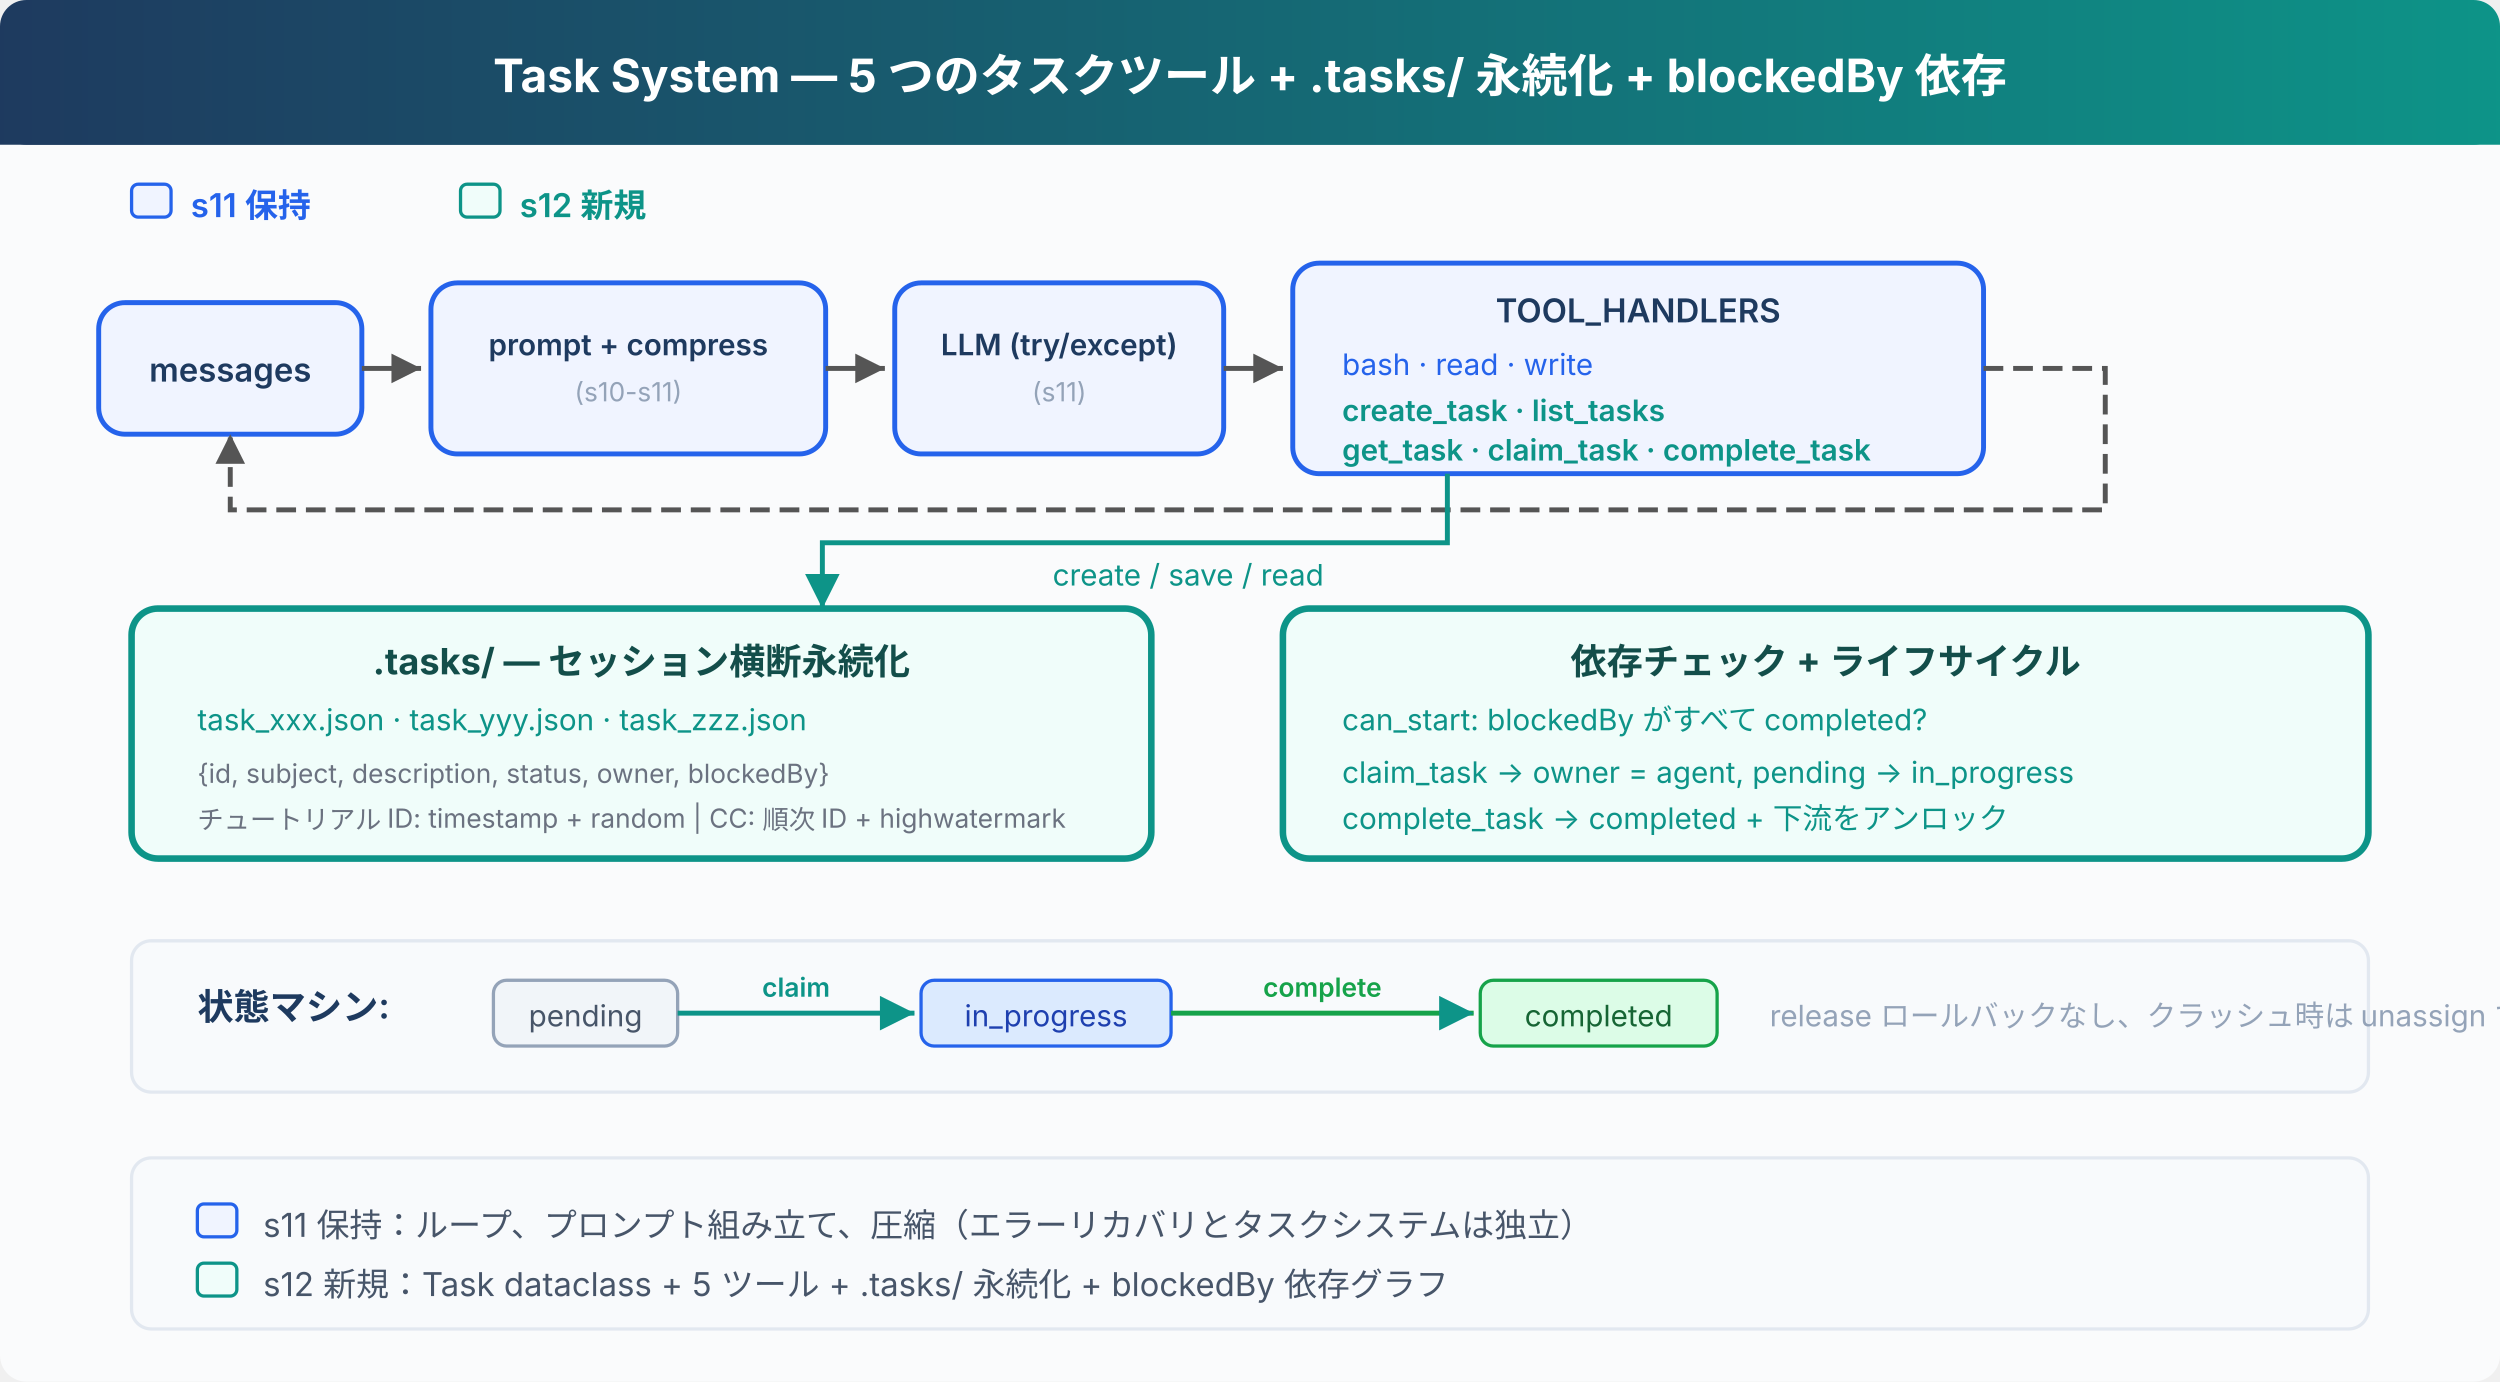
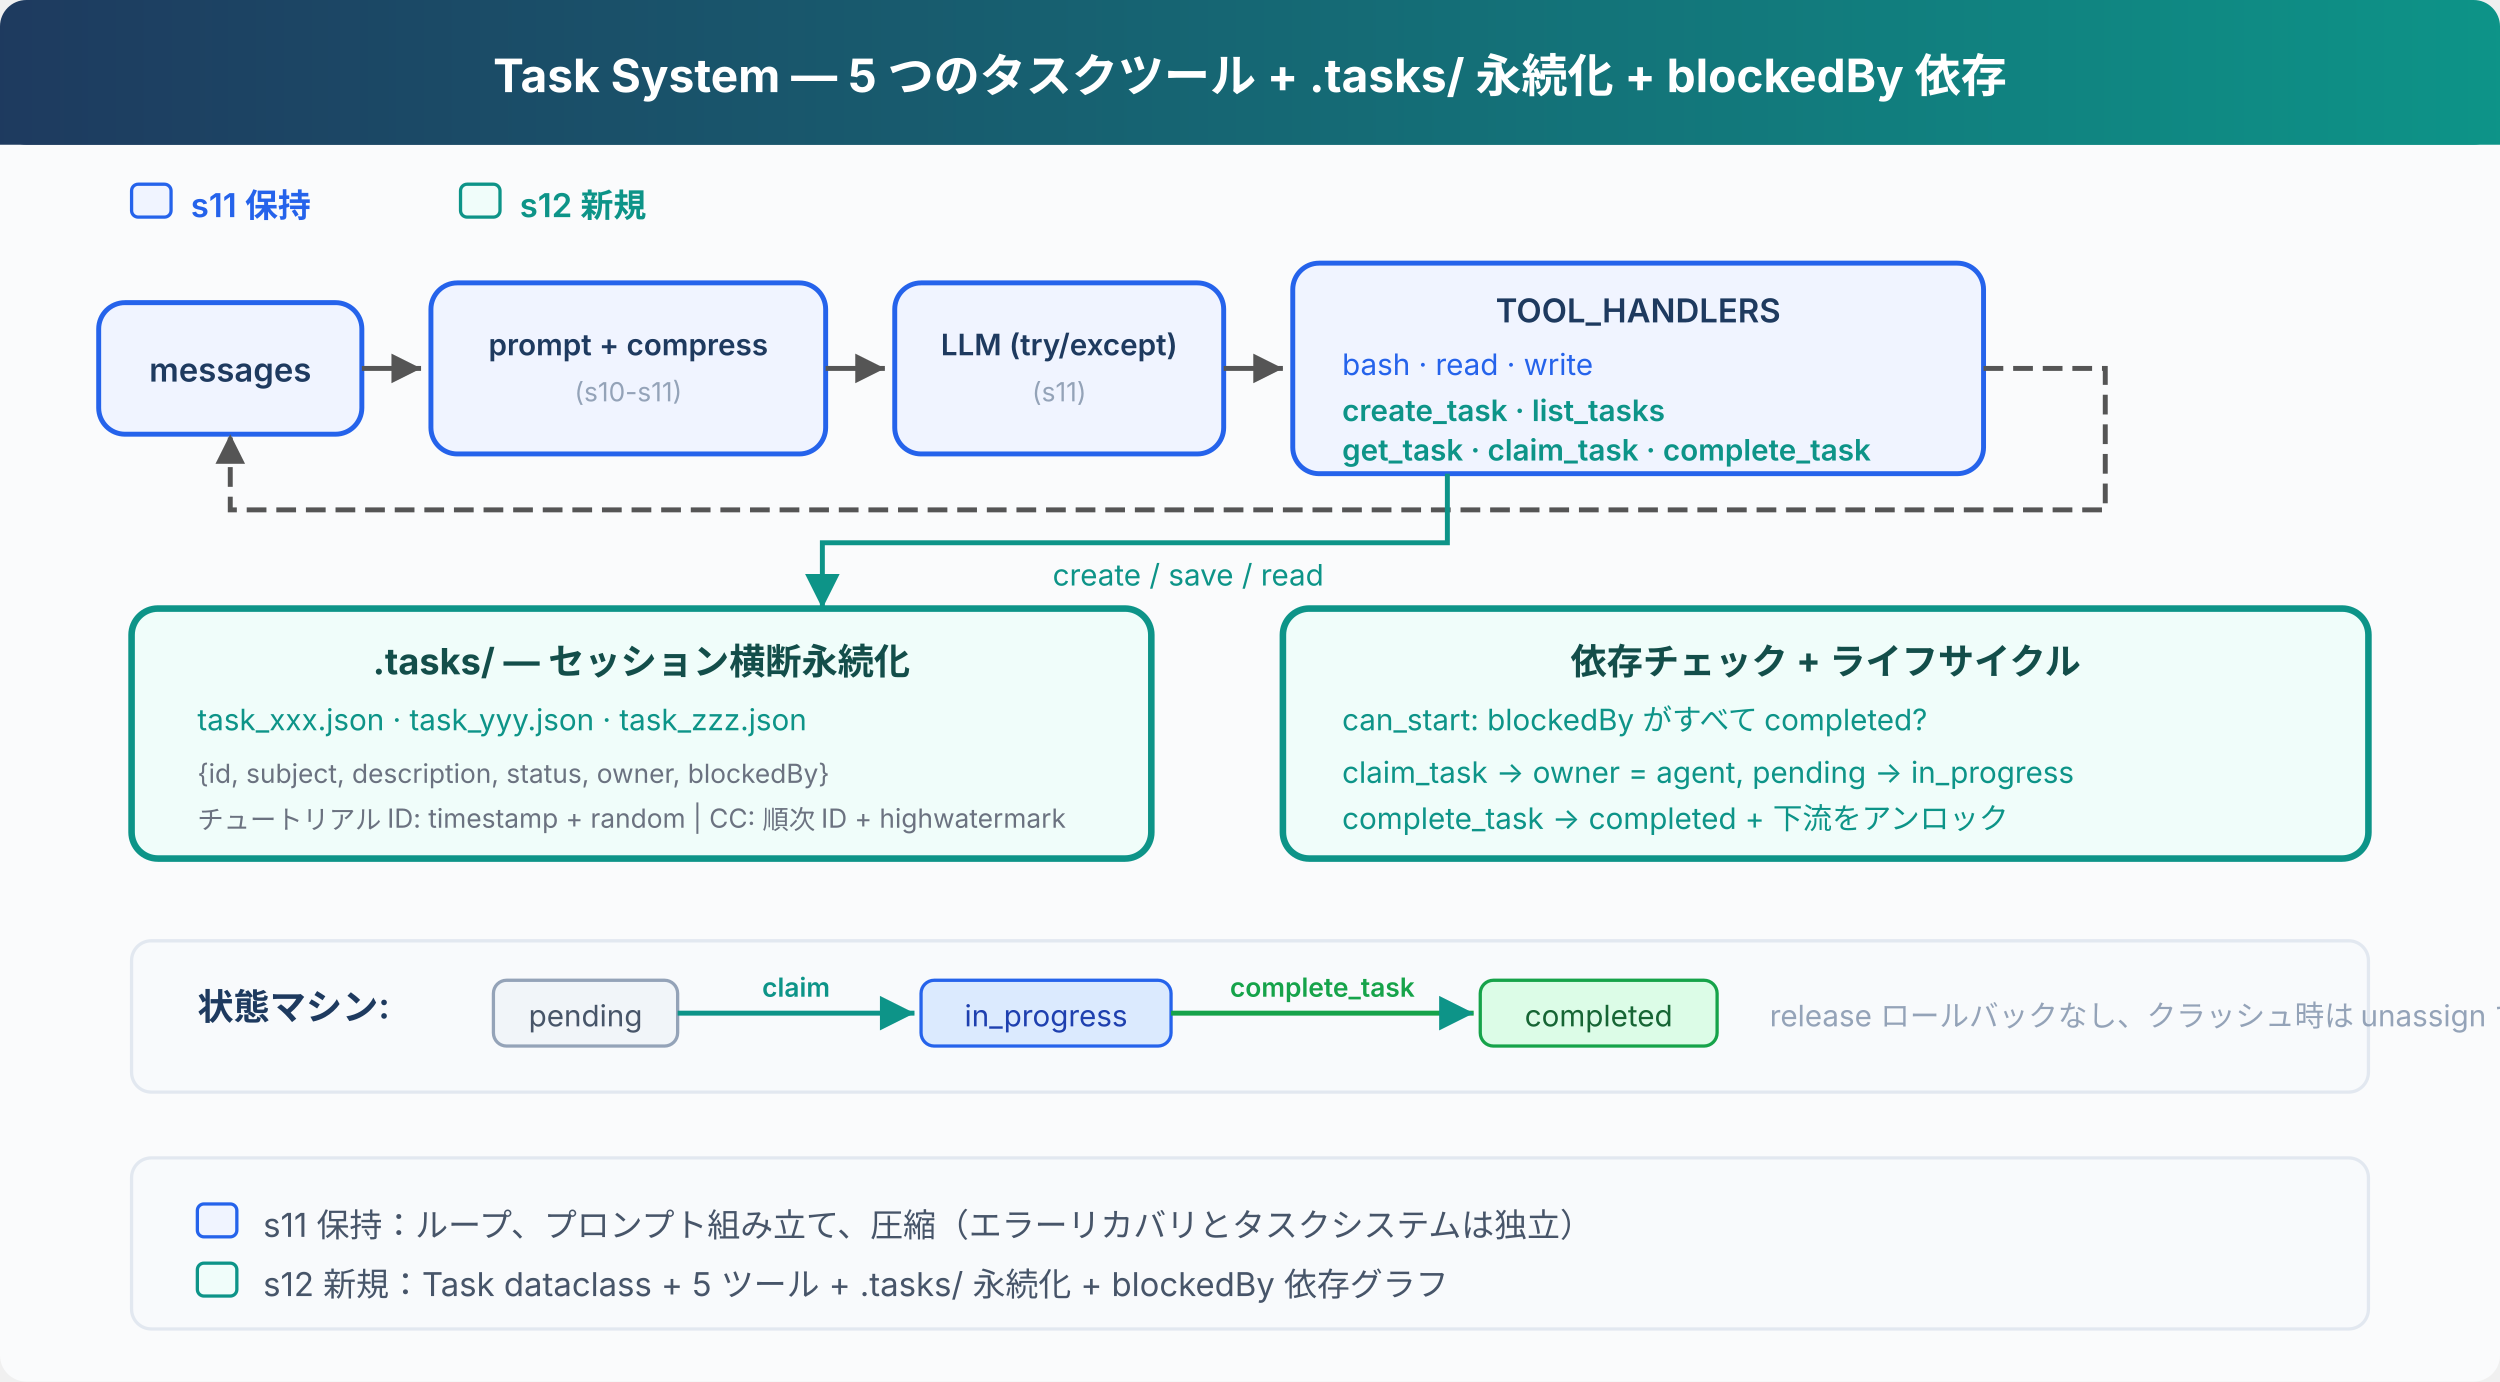
<svg xmlns="http://www.w3.org/2000/svg" viewBox="0 0 760 420" font-family="system-ui, -apple-system, sans-serif">
  <defs>
    <linearGradient id="header" x1="0" y1="0" x2="1" y2="0">
      <stop offset="0%" stop-color="#1e3a5f" />
      <stop offset="100%" stop-color="#0d9488" />
    </linearGradient>
    <marker id="arrow" viewBox="0 0 10 10" refX="10" refY="5" markerWidth="6" markerHeight="6" orient="auto-start-reverse">
      <path d="M 0 0 L 10 5 L 0 10 z" fill="#555" />
    </marker>
    <marker id="arrow-teal" viewBox="0 0 10 10" refX="10" refY="5" markerWidth="7" markerHeight="7" orient="auto-start-reverse">
      <path d="M 0 0 L 10 5 L 0 10 z" fill="#0d9488" />
    </marker>
  </defs>
  <rect width="760" height="420" fill="#fafbfc" rx="8" />
  <rect x="0" y="0" width="760" height="44" fill="url(#header)" rx="8" />
  <rect x="0" y="36" width="760" height="8" fill="url(#header)" />
  <text x="380" y="28" fill="#fff" font-size="14" font-weight="700" text-anchor="middle">Task System — 5 つのタスクツール + .tasks/ 永続化 + blockedBy 依存</text>
  <rect x="40" y="56" width="12" height="10" rx="2" fill="#f0f4ff" stroke="#2563eb" stroke-width="1" />
  <text x="58" y="66" fill="#2563eb" font-size="10" font-weight="600">s11 保持</text>
  <rect x="140" y="56" width="12" height="10" rx="2" fill="#f0fdfa" stroke="#0d9488" stroke-width="1" />
  <text x="158" y="66" fill="#0d9488" font-size="10" font-weight="600">s12 新規</text>
  <rect x="30" y="92" width="80" height="40" rx="8" fill="#f0f4ff" stroke="#2563eb" stroke-width="1.5" />
  <text x="70" y="116" fill="#1e3a5f" font-size="10" font-weight="600" text-anchor="middle">messages</text>
  <line x1="110" y1="112" x2="128" y2="112" stroke="#555" stroke-width="1.5" marker-end="url(#arrow)" />
  <rect x="131" y="86" width="120" height="52" rx="8" fill="#f0f4ff" stroke="#2563eb" stroke-width="1.5" />
  <text x="191" y="108" fill="#1e3a5f" font-size="9" font-weight="600" text-anchor="middle">prompt + compress</text>
  <text x="191" y="122" fill="#94a3b8" font-size="8" text-anchor="middle">(s10-s11)</text>
  <line x1="251" y1="112" x2="269" y2="112" stroke="#555" stroke-width="1.5" marker-end="url(#arrow)" />
  <rect x="272" y="86" width="100" height="52" rx="8" fill="#f0f4ff" stroke="#2563eb" stroke-width="1.5" />
  <text x="322" y="108" fill="#1e3a5f" font-size="9" font-weight="600" text-anchor="middle">LLM (try/except)</text>
  <text x="322" y="122" fill="#94a3b8" font-size="8" text-anchor="middle">(s11)</text>
  <line x1="372" y1="112" x2="390" y2="112" stroke="#555" stroke-width="1.5" marker-end="url(#arrow)" />
  <rect x="393" y="80" width="210" height="64" rx="8" fill="#f0f4ff" stroke="#2563eb" stroke-width="1.5" />
  <text x="498" y="98" fill="#1e3a5f" font-size="10" font-weight="600" text-anchor="middle">TOOL_HANDLERS</text>
  <text x="408" y="114" fill="#2563eb" font-size="9">bash · read · write</text>
  <text x="408" y="128" fill="#0d9488" font-size="9" font-weight="600">create_task · list_tasks</text>
  <text x="408" y="140" fill="#0d9488" font-size="9" font-weight="600">get_task · claim_task · complete_task</text>
  <path d="M 603 112 L 640 112 L 640 155 L 70 155 L 70 132" fill="none" stroke="#555" stroke-width="1.5" marker-end="url(#arrow)" stroke-dasharray="6,3" />
  <rect x="40" y="185" width="310" height="76" rx="8" fill="#f0fdfa" stroke="#0d9488" stroke-width="2" />
  <text x="195" y="205" fill="#134e4a" font-size="11" font-weight="700" text-anchor="middle">.tasks/ — セッション横断永続化</text>
  <text x="60" y="222" fill="#0d9488" font-size="9">task_xxx.json · task_yyy.json · task_zzz.json</text>
  <text x="60" y="238" fill="#6b7280" font-size="8">{id, subject, description, status, owner, blockedBy}</text>
  <text x="60" y="252" fill="#6b7280" font-size="8">チュートリアル ID: timestamp + random | CC: 順次 ID + highwatermark</text>
  <path d="M 440 144 L 440 165 L 250 165 L 250 185" fill="none" stroke="#0d9488" stroke-width="1.5" marker-end="url(#arrow-teal)" />
  <text x="320" y="178" fill="#0d9488" font-size="9">create / save / read</text>
  <rect x="390" y="185" width="330" height="76" rx="8" fill="#f0fdfa" stroke="#0d9488" stroke-width="2" />
  <text x="555" y="205" fill="#134e4a" font-size="11" font-weight="700" text-anchor="middle">依存チェック + ライフサイクル</text>
  <text x="408" y="222" fill="#0d9488" font-size="9">can_start: blockedBy がすべて completed?</text>
  <text x="408" y="238" fill="#0d9488" font-size="9">claim_task → owner = agent, pending → in_progress</text>
  <text x="408" y="252" fill="#0d9488" font-size="9">complete_task → completed + 下流をアンロック</text>
  <rect x="40" y="286" width="680" height="46" rx="6" fill="#f8fafc" stroke="#e2e8f0" stroke-width="1" />
  <text x="60" y="310" fill="#1e3a5f" font-size="11" font-weight="600">状態マシン:</text>
  <rect x="150" y="298" width="56" height="20" rx="4" fill="#f1f5f9" stroke="#94a3b8" stroke-width="1" />
  <text x="178" y="312" fill="#475569" font-size="9" text-anchor="middle">pending</text>
  <line x1="206" y1="308" x2="278" y2="308" stroke="#0d9488" stroke-width="1.5" marker-end="url(#arrow-teal)" />
  <text x="242" y="303" fill="#0d9488" font-size="8" font-weight="600" text-anchor="middle">claim</text>
  <rect x="280" y="298" width="76" height="20" rx="4" fill="#dbeafe" stroke="#2563eb" stroke-width="1" />
  <text x="318" y="312" fill="#1e40af" font-size="9" text-anchor="middle">in_progress</text>
  <line x1="356" y1="308" x2="448" y2="308" stroke="#16a34a" stroke-width="1.5" marker-end="url(#arrow-teal)" />
-   <text x="402" y="303" fill="#16a34a" font-size="8" font-weight="600" text-anchor="middle">complete</text>
+   <text x="402" y="303" fill="#16a34a" font-size="8" font-weight="600" text-anchor="middle">complete_task</text>
  <rect x="450" y="298" width="72" height="20" rx="4" fill="#dcfce7" stroke="#16a34a" stroke-width="1" />
  <text x="486" y="312" fill="#166534" font-size="9" text-anchor="middle">completed</text>
  <text x="538" y="312" fill="#94a3b8" font-size="9">release ロールバックなし、クラッシュ時は unassign で owner クリア</text>
  <rect x="40" y="352" width="680" height="52" rx="6" fill="#f8fafc" stroke="#e2e8f0" stroke-width="1" />
  <rect x="60" y="366" width="12" height="10" rx="2" fill="#f0f4ff" stroke="#2563eb" stroke-width="1" />
  <text x="80" y="376" fill="#475569" font-size="10">s11 保持：ループ、プロンプト組み立て、圧縮（エラーリカバリとタスクシステムは独立）</text>
  <rect x="60" y="384" width="12" height="10" rx="2" fill="#f0fdfa" stroke="#0d9488" stroke-width="1" />
  <text x="80" y="394" fill="#475569" font-size="10">s12 新規：Task dataclass + 5 ツール + .tasks/ 永続化 + blockedBy 依存グラフ</text>
</svg>
